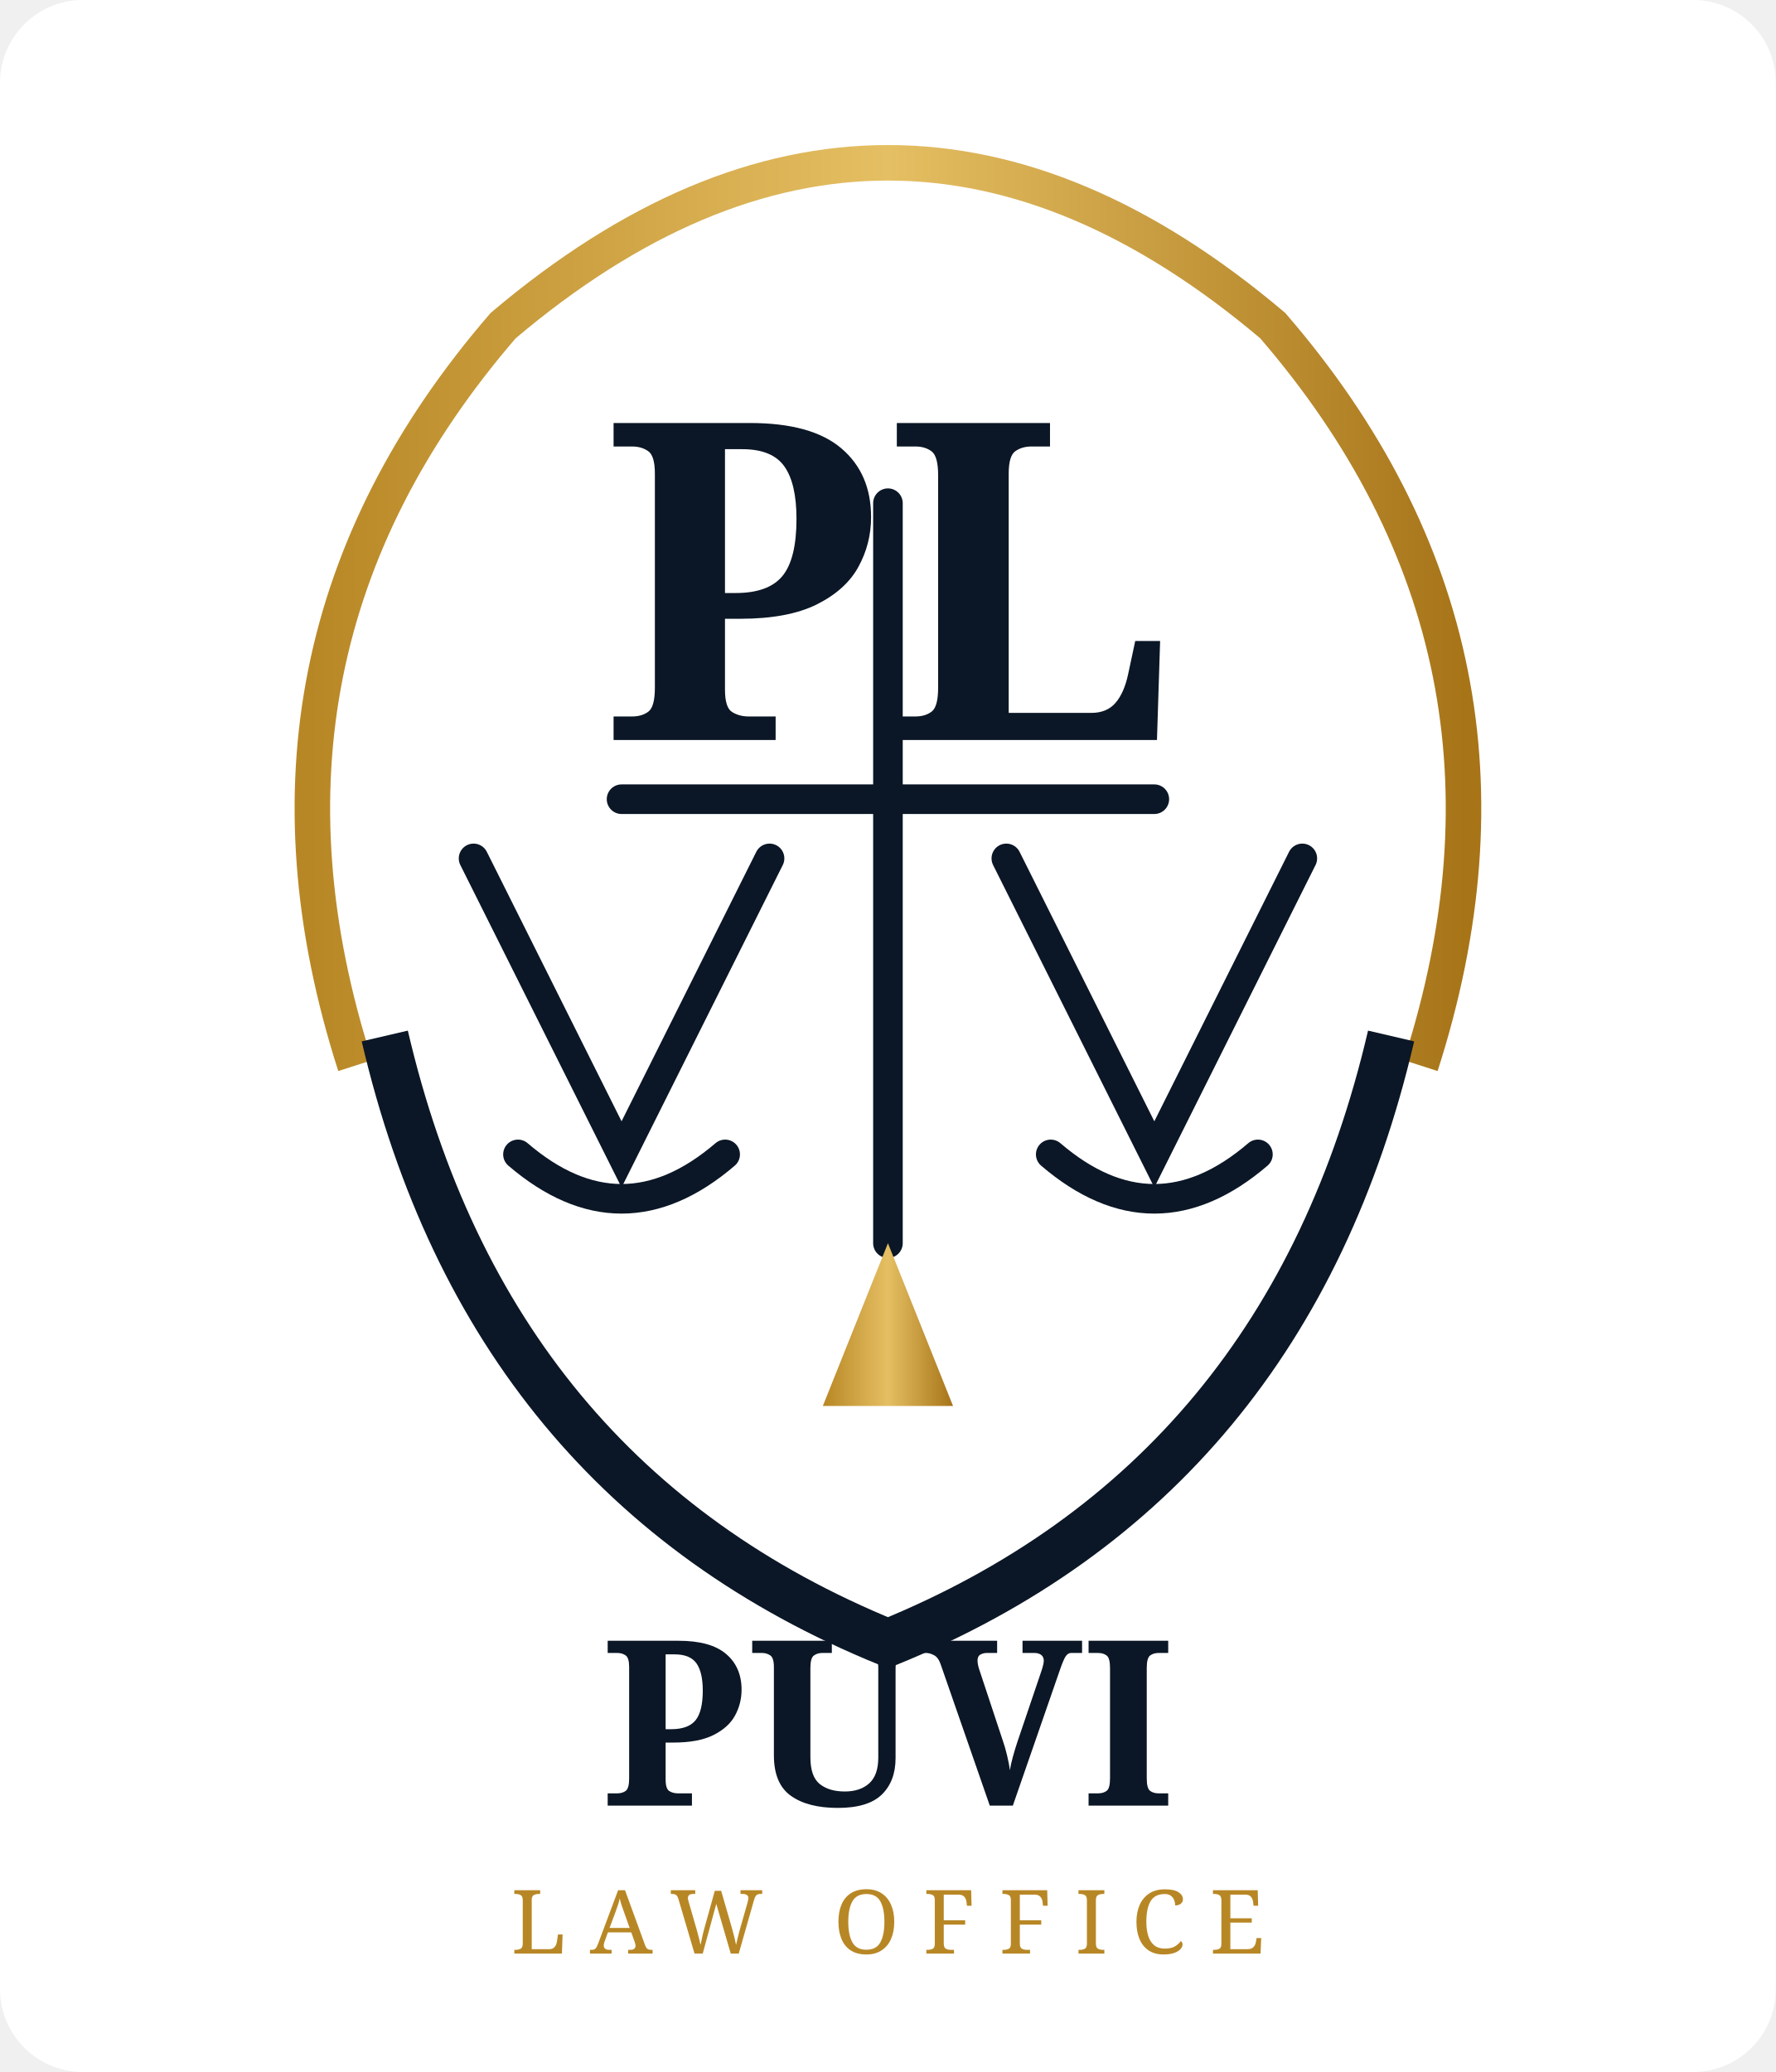
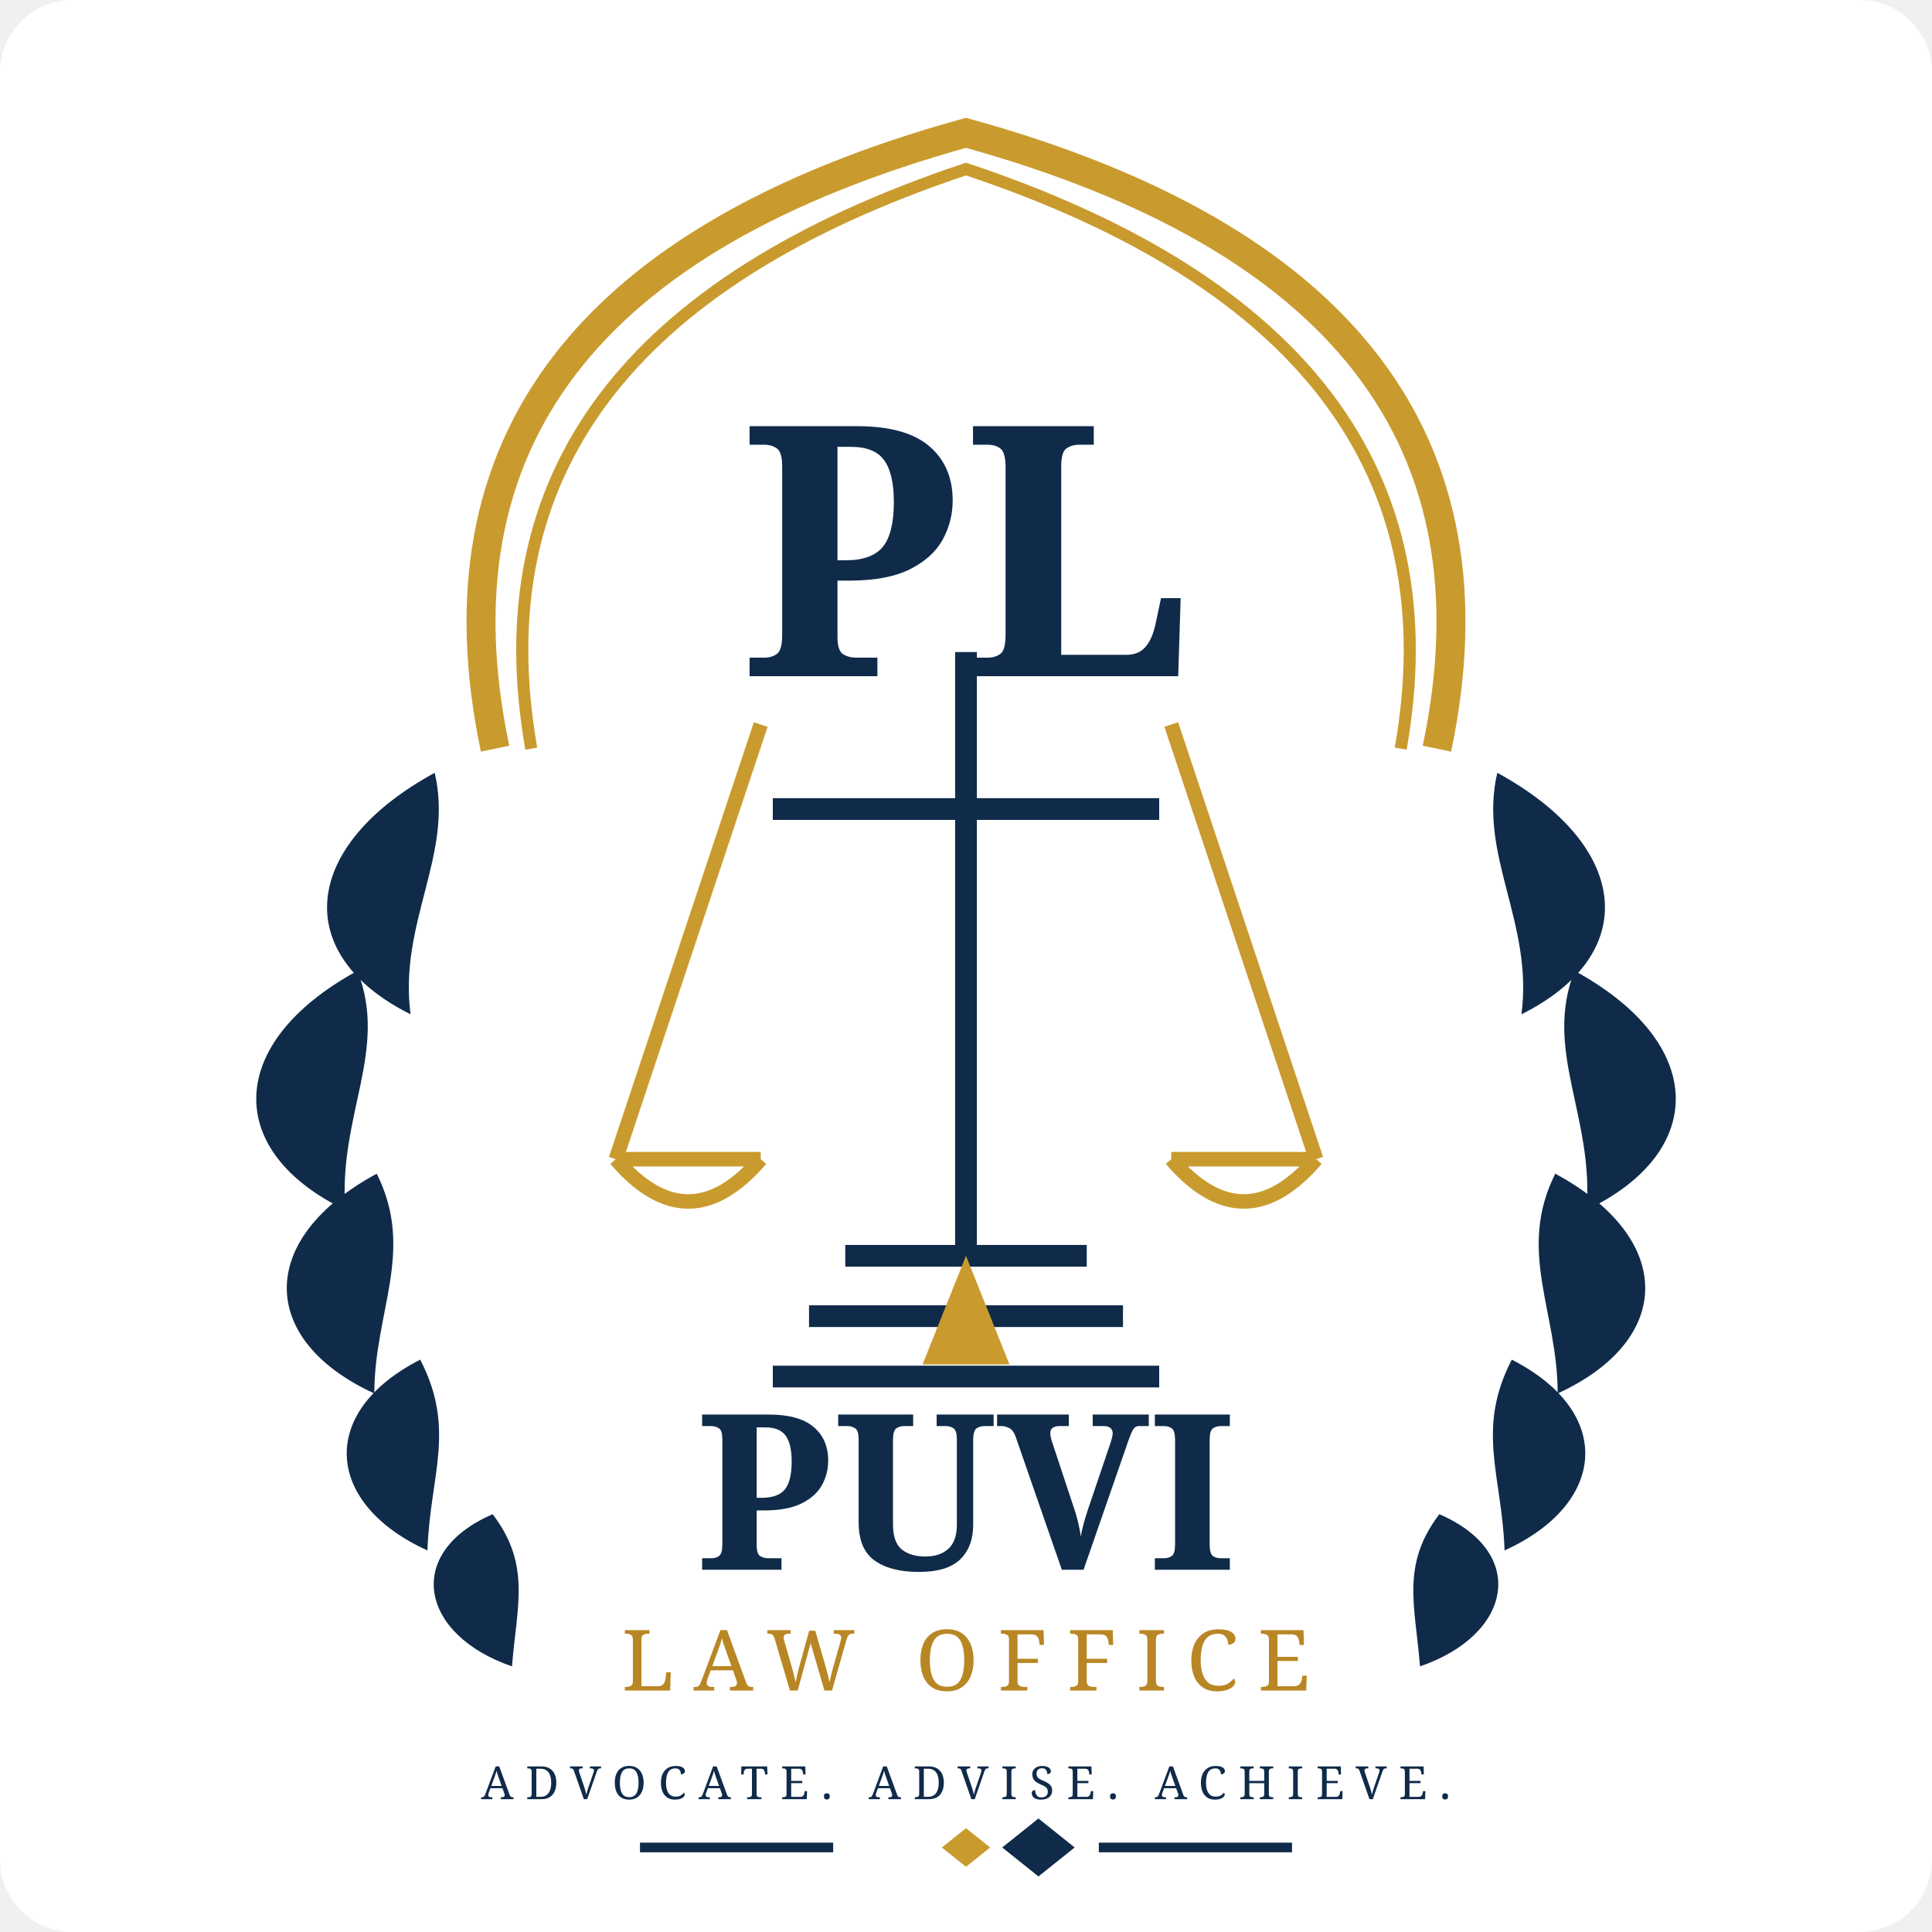
- <svg xmlns="http://www.w3.org/2000/svg" viewBox="0 0 600 700" role="img" aria-label="Puvi Law Office logo">
-   <defs>
-     <linearGradient id="g" x1="0" x2="1">
-       <stop stop-color="#b88725" />
-       <stop offset=".5" stop-color="#e5bf63" />
-       <stop offset="1" stop-color="#a77418" />
-     </linearGradient>
-   </defs>
-   <rect width="600" height="700" rx="28" fill="#fff" />
-   <path d="M120 360Q75 220 170 110Q300 0 430 110Q525 220 480 360" fill="none" stroke="url(#g)" stroke-width="12" />
-   <path d="M130 350Q165 500 300 555Q435 500 470 350" fill="none" stroke="#0b1726" stroke-width="16" />
-   <g fill="none" stroke="#0b1726" stroke-width="10" stroke-linecap="round">
-     <path d="M300 170V420M210 270H390M160 290L210 390L260 290M340 290L390 390L440 290" />
-     <path d="M175 390Q210 420 245 390M355 390Q390 420 425 390" />
+ <svg xmlns="http://www.w3.org/2000/svg" viewBox="0 0 800 800" role="img" aria-label="Puvi Law Office logo">
+   <rect width="800" height="800" rx="30" fill="#fff" />
+   <g fill="none" stroke="#c99b2e">
+     <path stroke-width="12" d="M205 310Q165 120 400 55Q635 120 595 310" />
+     <path stroke-width="5" d="M220 310Q190 140 400 70Q610 140 580 310" />
  </g>
-   <text x="300" y="250" text-anchor="middle" font-family="Georgia,serif" font-size="150" font-weight="700" fill="#0b1726">PL</text>
-   <path d="M300 420l-22 55h44z" fill="url(#g)" />
-   <text x="300" y="610" text-anchor="middle" font-family="Georgia,serif" font-size="78" font-weight="700" fill="#0b1726">PUVI</text>
-   <text x="300" y="660" text-anchor="middle" font-family="Georgia,serif" font-size="30" letter-spacing="8" fill="#b88725">LAW OFFICE</text>
+   <g fill="#102b4a">
+     <path d="M180 320c-55 30-60 75-10 100-5-38 18-66 10-100Zm-32 82c-55 30-55 75-5 99-3-39 18-66 5-99Zm8 84c-50 27-49 69-1 91 0-34 17-59 1-91Zm18 77c-43 22-39 60 3 79 1-31 12-50-3-79Zm30 64c-37 16-30 50 8 63 2-25 8-42-8-63Z" />
+     <g transform="translate(800,0) scale(-1,1)">
+       <path d="M180 320c-55 30-60 75-10 100-5-38 18-66 10-100Zm-32 82c-55 30-55 75-5 99-3-39 18-66 5-99Zm8 84c-50 27-49 69-1 91 0-34 17-59 1-91Zm18 77c-43 22-39 60 3 79 1-31 12-50-3-79Zm30 64c-37 16-30 50 8 63 2-25 8-42-8-63Z" />
+     </g>
+   </g>
+   <g fill="none" stroke="#c99b2e" stroke-width="6">
+     <path d="M315 300L255 480M485 300l60 180M255 480h60M485 480h60M255 480q30 35 60 0M485 480q30 35 60 0" />
+   </g>
+   <g stroke="#102b4a" fill="none" stroke-width="9">
+     <path d="M400 270v250M320 335h160M350 520h100M335 545h130M320 570h160" />
+   </g>
+   <text x="400" y="280" text-anchor="middle" font-family="Georgia,serif" font-size="145" font-weight="700" fill="#102b4a">PL</text>
+   <path d="M400 520l-18 45h36z" fill="#c99b2e" />
+   <text x="400" y="650" text-anchor="middle" font-family="Georgia,serif" font-size="90" font-weight="700" fill="#102b4a">PUVI</text>
+   <text x="400" y="700" text-anchor="middle" font-family="Georgia,serif" font-size="35" letter-spacing="8" fill="#b88624">LAW OFFICE</text>
+   <text x="400" y="745" text-anchor="middle" font-family="Georgia,serif" font-size="19" letter-spacing="5" fill="#102b4a">ADVOCATE. ADVISE. ACHIEVE.</text>
+   <path d="M265 765h80m110 0h80" stroke="#102b4a" stroke-width="4" />
+   <path d="M390 765l10-8 10 8-10 8z" fill="#c99b2e" />
+   <path d="M415 765l15-12 15 12-15 12z" fill="#102b4a" />
</svg>
